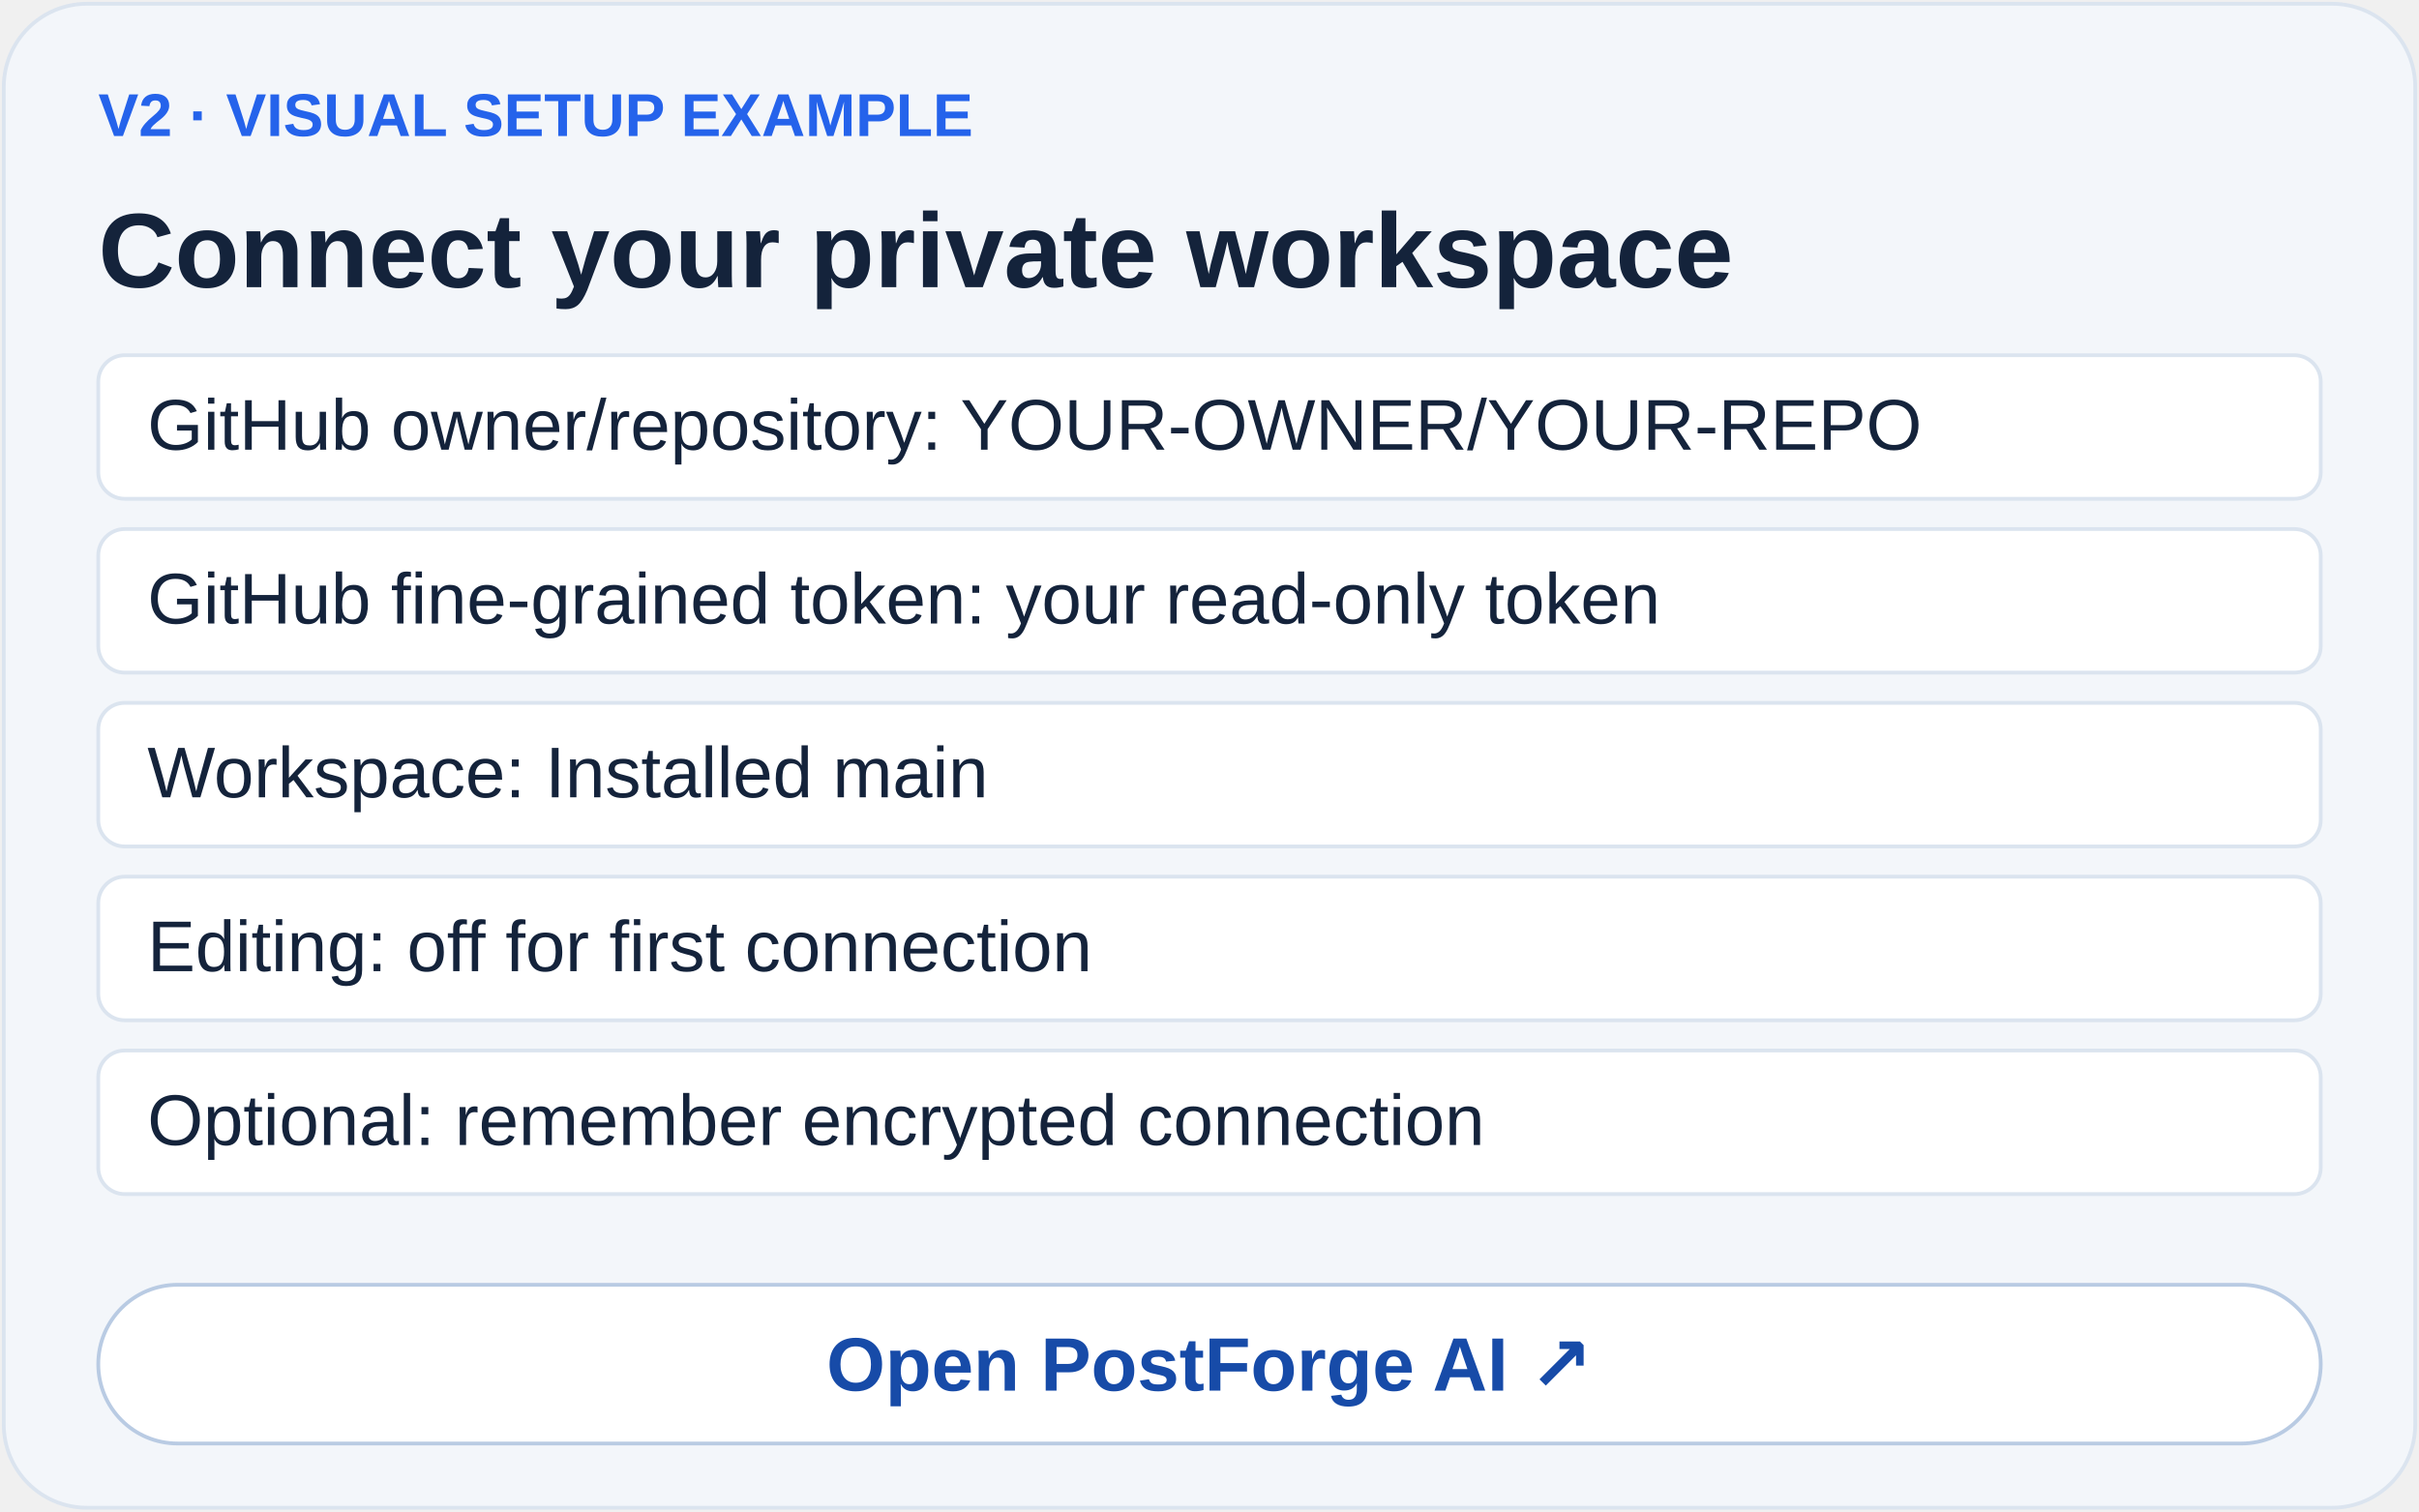
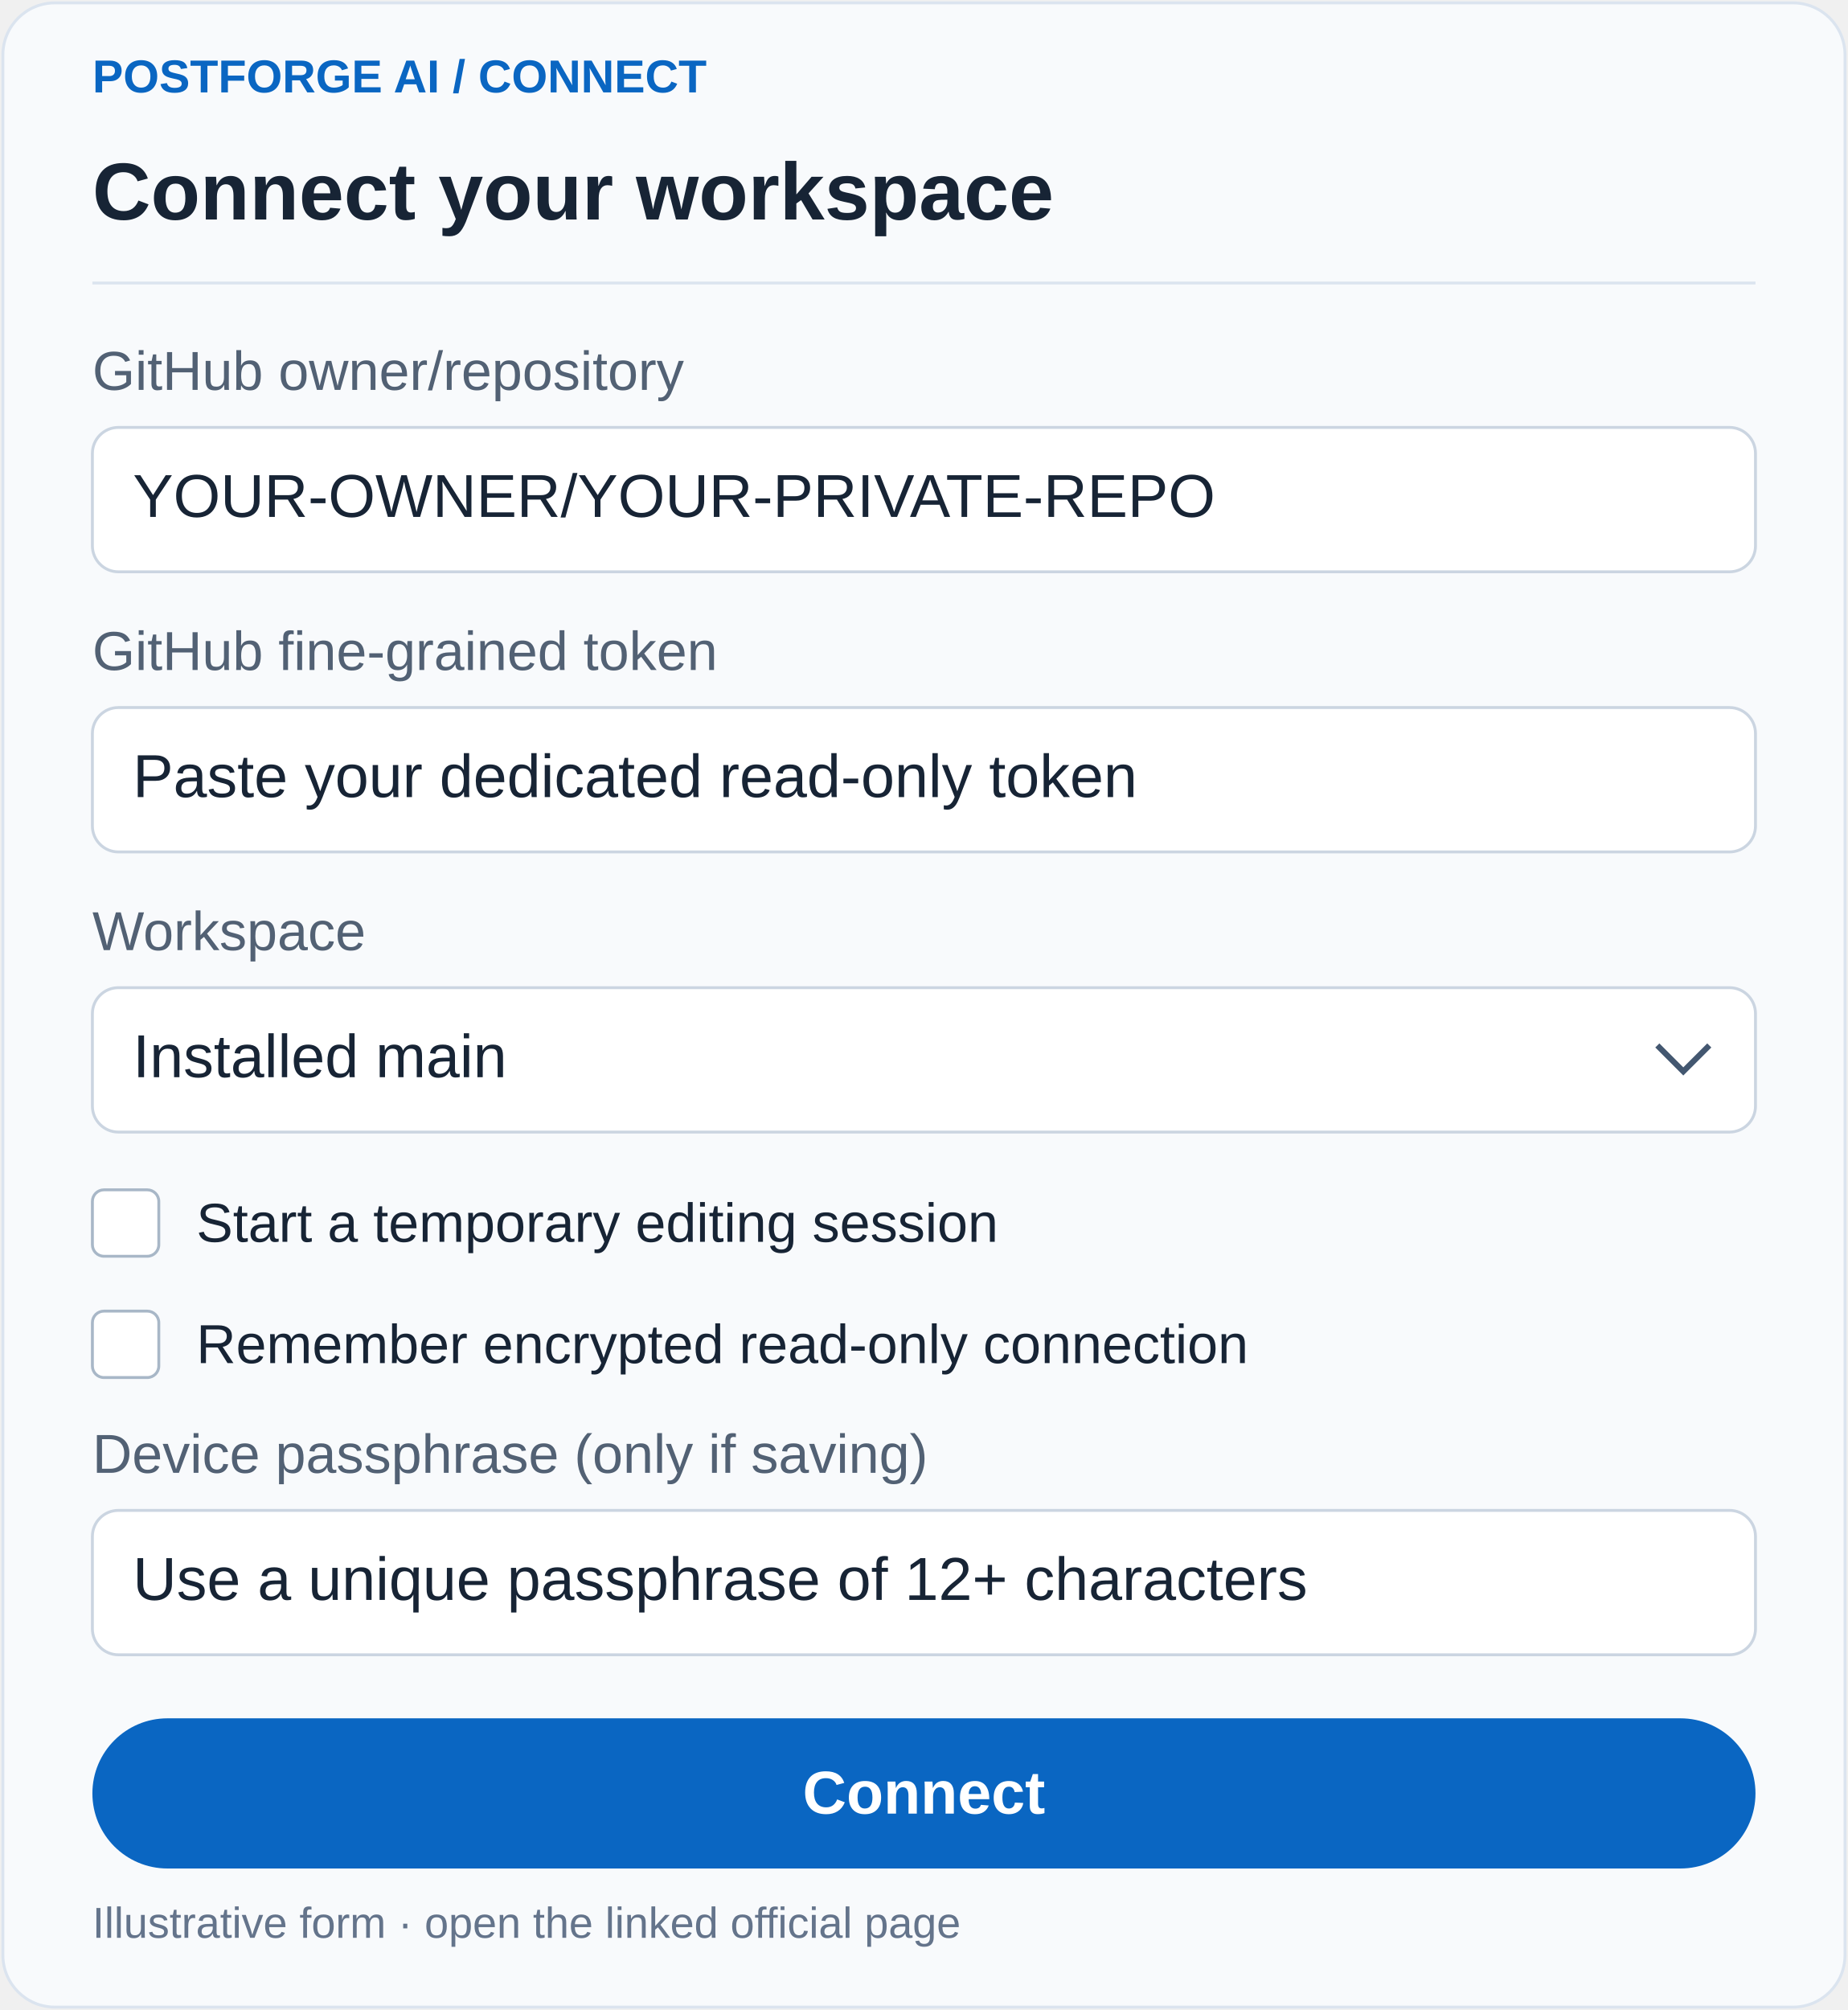
- <svg xmlns="http://www.w3.org/2000/svg" width="640" height="400" viewBox="0 0 640 400" role="img" aria-labelledby="title">
-   <rect x="1" y="1" width="638" height="398" rx="22" fill="#f3f6fa" stroke="#dbe4ef" />
+ <svg xmlns="http://www.w3.org/2000/svg" width="640" height="696" viewBox="0 0 640 696" role="img" aria-labelledby="title">
+   <rect x="1" y="1" width="638" height="694" rx="18" fill="#f8fafc" stroke="#dbe4ef" />
  <g font-family="Arial,sans-serif">
-     <text x="26" y="36" font-size="16" font-weight="bold" fill="#2563eb">V2 · VISUAL SETUP EXAMPLE</text>
-     <text x="26" y="76" font-size="28" font-weight="bold" fill="#14233b">Connect your private workspace</text>
-     <rect x="26" y="94" width="588" height="38" rx="7" fill="#fff" stroke="#dbe4ef" />
-     <text x="39" y="119" font-size="19" fill="#14233b">GitHub owner/repository: YOUR-OWNER/YOUR-REPO</text>
-     <rect x="26" y="140" width="588" height="38" rx="7" fill="#fff" stroke="#dbe4ef" />
-     <text x="39" y="165" font-size="19" fill="#14233b">GitHub fine-grained token: your read-only token</text>
-     <rect x="26" y="186" width="588" height="38" rx="7" fill="#fff" stroke="#dbe4ef" />
-     <text x="39" y="211" font-size="19" fill="#14233b">Workspace: Installed main</text>
-     <rect x="26" y="232" width="588" height="38" rx="7" fill="#fff" stroke="#dbe4ef" />
-     <text x="39" y="257" font-size="19" fill="#14233b">Editing: off for first connection</text>
-     <rect x="26" y="278" width="588" height="38" rx="7" fill="#fff" stroke="#dbe4ef" />
-     <text x="39" y="303" font-size="19" fill="#14233b">Optional: remember encrypted connection</text>
-     <rect x="26" y="340" width="588" height="42" rx="21" fill="#fff" stroke="#b9cbe3" />
-     <text x="320" y="368" text-anchor="middle" font-size="20" font-weight="bold" fill="#174ba8">Open PostForge AI ↗</text>
+     <text x="32" y="32" font-size="16" fill="#0a66c2" font-weight="700">POSTFORGE AI / CONNECT</text>
+     <text x="32" y="76" font-size="28" fill="#172435" font-weight="700">Connect your workspace</text>
+     <path d="M32 98H608" stroke="#dbe4ef" />
+     <text x="32" y="135" font-size="19" fill="#526174">GitHub owner/repository</text>
+     <rect x="32" y="148" width="576" height="50" rx="9" fill="#fff" stroke="#cbd5e1" />
+     <text x="46" y="179" font-size="21" fill="#172435">YOUR-OWNER/YOUR-PRIVATE-REPO</text>
+     <text x="32" y="232" font-size="19" fill="#526174">GitHub fine-grained token</text>
+     <rect x="32" y="245" width="576" height="50" rx="9" fill="#fff" stroke="#cbd5e1" />
+     <text x="46" y="276" font-size="21" fill="#172435">Paste your dedicated read-only token</text>
+     <text x="32" y="329" font-size="19" fill="#526174">Workspace</text>
+     <rect x="32" y="342" width="576" height="50" rx="9" fill="#fff" stroke="#cbd5e1" />
+     <text x="46" y="373" font-size="21" fill="#172435">Installed main</text>
+     <path d="M574 362l9 9 9 -9" fill="none" stroke="#435770" stroke-width="2" />
+     <rect x="32" y="412" width="23" height="23" rx="4" fill="white" stroke="#a8b7c7" />
+     <text x="68" y="430" font-size="19" fill="#172435">Start a temporary editing session</text>
+     <rect x="32" y="454" width="23" height="23" rx="4" fill="white" stroke="#a8b7c7" />
+     <text x="68" y="472" font-size="19" fill="#172435">Remember encrypted read-only connection</text>
+     <text x="32" y="510" font-size="19" fill="#526174">Device passphrase (only if saving)</text>
+     <rect x="32" y="523" width="576" height="50" rx="9" fill="#fff" stroke="#cbd5e1" />
+     <text x="46" y="554" font-size="21" fill="#172435">Use a unique passphrase of 12+ characters</text>
+     <rect x="32" y="595" width="576" height="52" rx="26" fill="#0a66c2" />
+     <text x="320" text-anchor="middle" y="628" font-size="21" fill="#fff" font-weight="700">Connect</text>
+     <text x="32" y="671" font-size="15" fill="#64748b">Illustrative form · open the linked official page</text>
  </g>
</svg>
